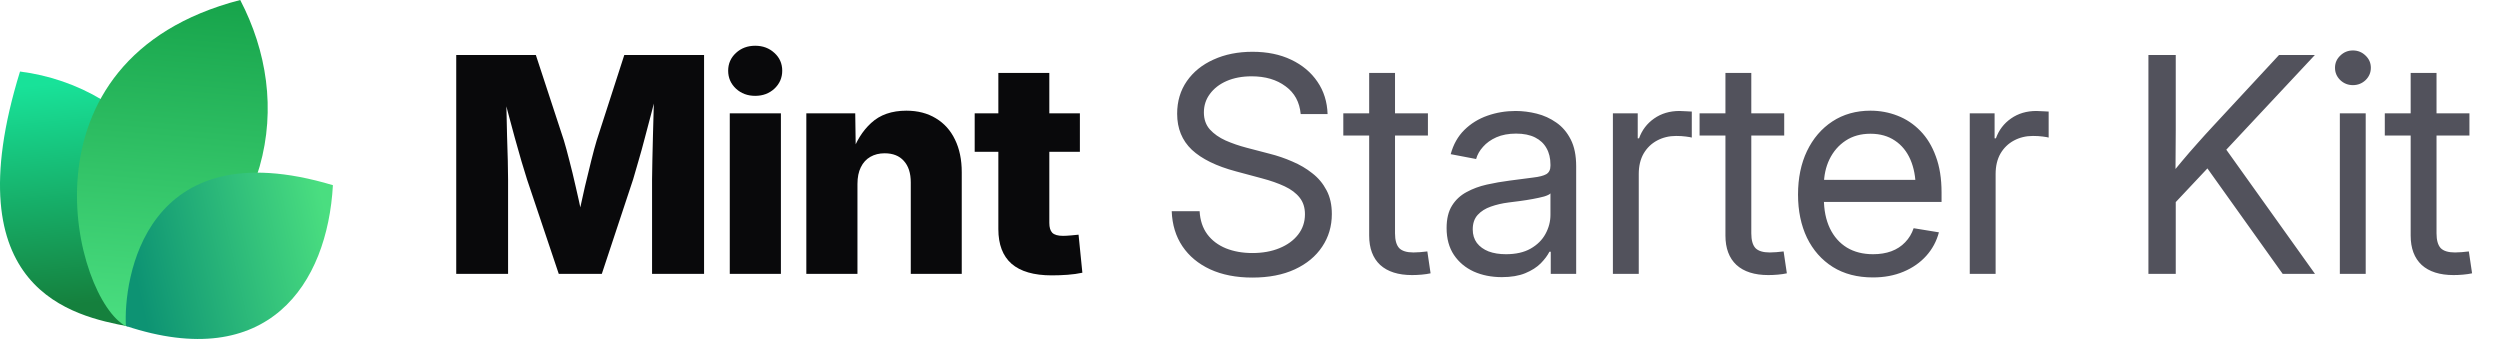
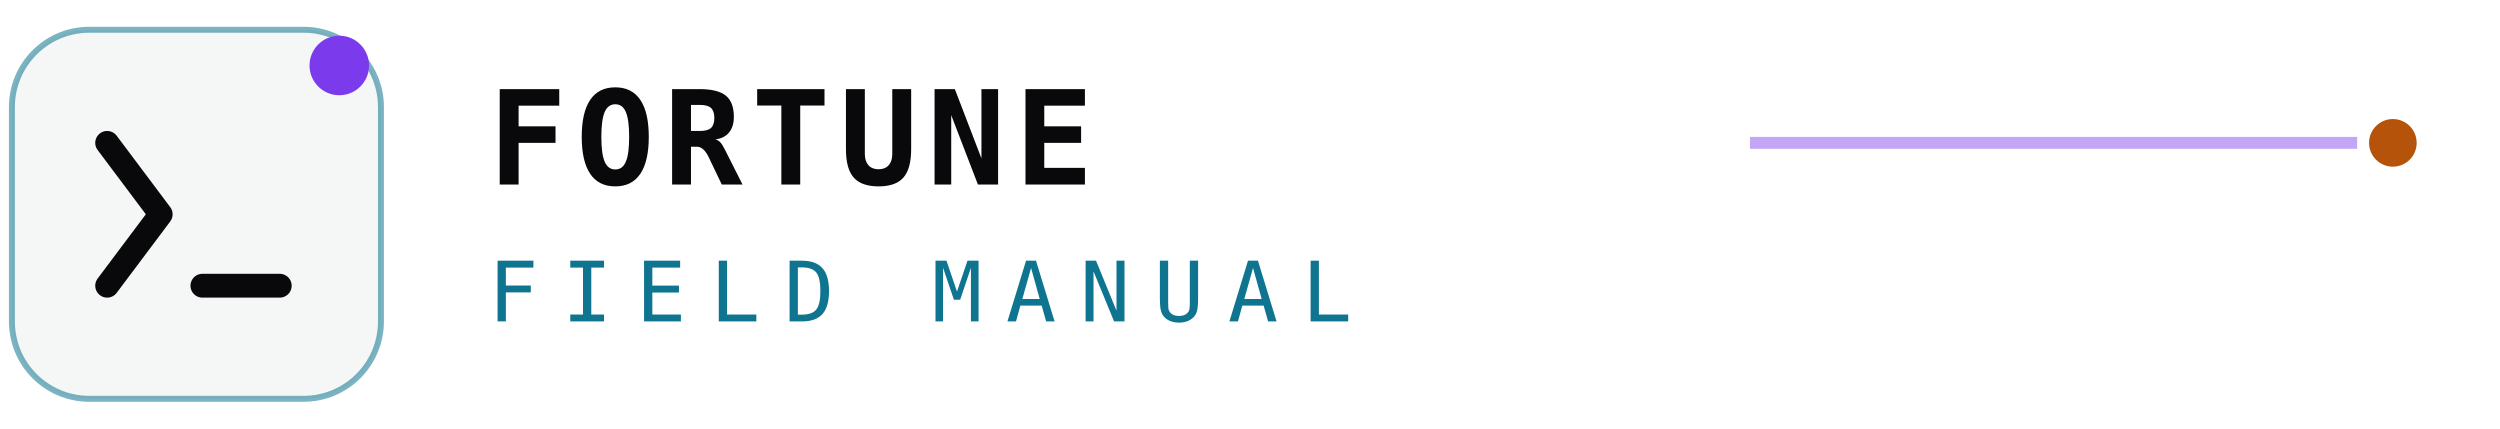
- <svg xmlns="http://www.w3.org/2000/svg" width="177" height="24" viewBox="0 0 177 24" fill="none">
-   <path d="M9.061 23.108C5.268 22.377 -3.391 20.627 1.417 5.064C9.634 6.099 16.973 14.064 9.061 23.108Z" fill="url(#paint0_linear_17557_2020)" />
-   <path d="M8.919 23.094C5.276 21.222 0.784 4.209 17.007 0C20.757 7.193 19.621 16.545 8.919 23.094Z" fill="url(#paint1_linear_17557_2020)" />
-   <path d="M8.914 23.079C8.735 19.882 10.159 9.085 23.57 13.111C23.181 20.123 18.984 26.418 8.914 23.079Z" fill="url(#paint2_linear_17557_2020)" />
-   <path d="M32.301 19.392V3.894H37.938L39.925 9.948C40.036 10.315 40.164 10.787 40.31 11.362C40.462 11.938 40.611 12.552 40.757 13.204C40.91 13.855 41.048 14.483 41.173 15.086C41.305 15.682 41.412 16.192 41.495 16.615H40.695C40.771 16.192 40.871 15.682 40.996 15.086C41.128 14.49 41.267 13.866 41.412 13.214C41.565 12.562 41.714 11.948 41.86 11.373C42.005 10.79 42.133 10.315 42.244 9.948L44.2 3.894H49.848V19.392H46.166V12.704C46.166 12.357 46.173 11.917 46.187 11.383C46.2 10.849 46.214 10.27 46.228 9.646C46.249 9.022 46.266 8.391 46.28 7.753C46.301 7.115 46.311 6.519 46.311 5.964H46.623C46.485 6.561 46.332 7.181 46.166 7.826C45.999 8.471 45.833 9.102 45.666 9.719C45.507 10.336 45.351 10.901 45.198 11.414C45.053 11.928 44.928 12.357 44.824 12.704L42.608 19.392H39.561L37.314 12.704C37.203 12.357 37.072 11.928 36.919 11.414C36.773 10.901 36.614 10.34 36.441 9.729C36.274 9.112 36.104 8.481 35.931 7.836C35.764 7.192 35.608 6.567 35.463 5.964H35.827C35.834 6.512 35.844 7.105 35.858 7.743C35.872 8.374 35.886 9.005 35.9 9.636C35.92 10.26 35.938 10.839 35.952 11.373C35.965 11.907 35.972 12.351 35.972 12.704V19.392H32.301ZM51.668 19.392V8.024H55.288V19.392H51.668ZM53.468 6.786C52.927 6.786 52.473 6.616 52.105 6.276C51.738 5.93 51.554 5.507 51.554 5.007C51.554 4.508 51.738 4.088 52.105 3.749C52.473 3.409 52.927 3.239 53.468 3.239C54.009 3.239 54.463 3.409 54.83 3.749C55.198 4.082 55.382 4.501 55.382 5.007C55.382 5.507 55.198 5.93 54.83 6.276C54.463 6.616 54.009 6.786 53.468 6.786ZM60.708 13.027V19.392H57.088V8.024H60.551L60.593 10.967H60.281C60.593 10.024 61.061 9.268 61.685 8.7C62.309 8.124 63.138 7.836 64.171 7.836C64.975 7.836 65.672 8.017 66.262 8.377C66.851 8.731 67.302 9.234 67.614 9.885C67.933 10.537 68.092 11.307 68.092 12.194V19.392H64.483V12.912C64.483 12.26 64.32 11.754 63.994 11.394C63.675 11.033 63.221 10.853 62.632 10.853C62.25 10.853 61.914 10.936 61.623 11.102C61.332 11.269 61.106 11.515 60.947 11.841C60.787 12.16 60.708 12.555 60.708 13.027ZM76.456 8.024V10.749H69.008V8.024H76.456ZM70.683 5.163H74.292V15.783C74.292 16.102 74.361 16.334 74.5 16.48C74.646 16.625 74.899 16.698 75.259 16.698C75.405 16.698 75.596 16.688 75.831 16.667C76.074 16.646 76.251 16.629 76.362 16.615L76.632 19.309C76.313 19.378 75.963 19.427 75.582 19.455C75.207 19.482 74.836 19.496 74.469 19.496C73.2 19.496 72.25 19.222 71.619 18.674C70.995 18.127 70.683 17.308 70.683 16.22V5.163Z" fill="#09090B" />
-   <path d="M88.667 19.652C87.523 19.652 86.528 19.458 85.682 19.07C84.843 18.681 84.188 18.137 83.716 17.437C83.245 16.736 82.992 15.908 82.957 14.951H84.933C84.968 15.596 85.148 16.14 85.474 16.584C85.8 17.021 86.24 17.354 86.795 17.582C87.35 17.804 87.974 17.915 88.667 17.915C89.388 17.915 90.026 17.801 90.581 17.572C91.143 17.343 91.583 17.024 91.902 16.615C92.228 16.199 92.391 15.717 92.391 15.169C92.391 14.698 92.266 14.306 92.017 13.994C91.767 13.675 91.413 13.408 90.956 13.193C90.498 12.978 89.954 12.787 89.323 12.621L87.502 12.132C86.123 11.765 85.082 11.255 84.382 10.603C83.689 9.944 83.342 9.095 83.342 8.055C83.342 7.174 83.571 6.404 84.028 5.746C84.486 5.087 85.117 4.577 85.921 4.217C86.726 3.849 87.645 3.666 88.678 3.666C89.718 3.666 90.63 3.853 91.413 4.227C92.204 4.602 92.824 5.122 93.275 5.787C93.726 6.446 93.965 7.209 93.993 8.076H92.089C92.013 7.23 91.656 6.574 91.018 6.11C90.387 5.638 89.586 5.403 88.615 5.403C87.95 5.403 87.36 5.513 86.847 5.735C86.341 5.957 85.946 6.262 85.661 6.651C85.377 7.032 85.235 7.469 85.235 7.961C85.235 8.447 85.377 8.849 85.661 9.168C85.946 9.48 86.317 9.74 86.774 9.948C87.232 10.149 87.724 10.319 88.251 10.457L89.884 10.884C90.439 11.023 90.977 11.206 91.496 11.435C92.023 11.657 92.495 11.934 92.911 12.267C93.334 12.593 93.67 12.995 93.92 13.474C94.17 13.945 94.294 14.504 94.294 15.149C94.294 16.015 94.066 16.788 93.608 17.468C93.157 18.148 92.512 18.681 91.673 19.07C90.834 19.458 89.832 19.652 88.667 19.652ZM101.097 8.024V9.594H95.106V8.024H101.097ZM96.937 5.163H98.767V16.521C98.767 17 98.865 17.347 99.059 17.562C99.26 17.77 99.6 17.874 100.078 17.874C100.21 17.874 100.366 17.867 100.546 17.853C100.733 17.832 100.903 17.815 101.056 17.801L101.285 19.351C101.097 19.392 100.886 19.423 100.65 19.444C100.414 19.465 100.189 19.475 99.974 19.475C98.996 19.475 98.244 19.236 97.717 18.758C97.197 18.272 96.937 17.579 96.937 16.677V5.163ZM106.33 19.621C105.595 19.621 104.932 19.489 104.343 19.226C103.754 18.955 103.285 18.564 102.939 18.05C102.592 17.53 102.419 16.896 102.419 16.147C102.419 15.495 102.547 14.965 102.804 14.556C103.06 14.146 103.403 13.828 103.833 13.599C104.263 13.363 104.742 13.186 105.269 13.068C105.796 12.95 106.333 12.857 106.881 12.787C107.574 12.69 108.132 12.617 108.555 12.569C108.978 12.52 109.287 12.441 109.481 12.33C109.675 12.212 109.772 12.014 109.772 11.737V11.654C109.772 11.203 109.679 10.815 109.492 10.489C109.311 10.163 109.041 9.91 108.68 9.729C108.32 9.549 107.872 9.459 107.338 9.459C106.805 9.459 106.34 9.546 105.945 9.719C105.556 9.892 105.241 10.118 104.998 10.395C104.755 10.665 104.593 10.953 104.509 11.258L102.71 10.915C102.897 10.222 103.22 9.65 103.677 9.199C104.135 8.748 104.679 8.412 105.31 8.19C105.941 7.968 106.607 7.857 107.307 7.857C107.8 7.857 108.295 7.92 108.795 8.044C109.301 8.169 109.765 8.381 110.188 8.679C110.611 8.97 110.951 9.369 111.208 9.875C111.464 10.374 111.593 11.005 111.593 11.768V19.392H109.793V17.822H109.7C109.568 18.085 109.363 18.359 109.086 18.643C108.809 18.921 108.444 19.153 107.994 19.34C107.543 19.527 106.988 19.621 106.33 19.621ZM106.621 17.998C107.321 17.998 107.904 17.867 108.368 17.603C108.84 17.333 109.19 16.986 109.419 16.563C109.654 16.133 109.772 15.682 109.772 15.211V13.692C109.703 13.769 109.554 13.841 109.325 13.911C109.096 13.973 108.829 14.032 108.524 14.088C108.226 14.143 107.921 14.192 107.609 14.233C107.304 14.275 107.033 14.309 106.798 14.337C106.354 14.393 105.938 14.49 105.549 14.628C105.168 14.76 104.86 14.954 104.624 15.211C104.388 15.467 104.27 15.811 104.27 16.241C104.27 16.615 104.367 16.934 104.561 17.198C104.762 17.461 105.04 17.662 105.393 17.801C105.747 17.933 106.156 17.998 106.621 17.998ZM114.193 19.392V8.024H115.951V9.792H116.045C116.253 9.209 116.61 8.741 117.116 8.388C117.622 8.034 118.219 7.857 118.905 7.857C119.058 7.857 119.217 7.864 119.384 7.878C119.55 7.885 119.682 7.892 119.779 7.899V9.74C119.716 9.719 119.578 9.695 119.363 9.667C119.155 9.639 118.922 9.625 118.666 9.625C118.174 9.625 117.726 9.733 117.324 9.948C116.922 10.163 116.603 10.471 116.367 10.874C116.138 11.276 116.024 11.758 116.024 12.319V19.392H114.193ZM126.322 8.024V9.594H120.33V8.024H126.322ZM122.161 5.163H123.992V16.521C123.992 17 124.089 17.347 124.283 17.562C124.484 17.77 124.824 17.874 125.302 17.874C125.434 17.874 125.59 17.867 125.77 17.853C125.958 17.832 126.127 17.815 126.28 17.801L126.509 19.351C126.322 19.392 126.11 19.423 125.874 19.444C125.639 19.465 125.413 19.475 125.198 19.475C124.221 19.475 123.468 19.236 122.941 18.758C122.421 18.272 122.161 17.579 122.161 16.677V5.163ZM132.604 19.642C131.502 19.642 130.555 19.396 129.765 18.903C128.974 18.404 128.364 17.714 127.934 16.834C127.511 15.946 127.3 14.927 127.3 13.775C127.3 12.611 127.511 11.584 127.934 10.697C128.364 9.802 128.964 9.102 129.734 8.596C130.51 8.089 131.408 7.836 132.428 7.836C133.1 7.836 133.738 7.954 134.341 8.19C134.952 8.426 135.489 8.783 135.954 9.261C136.425 9.74 136.793 10.343 137.056 11.071C137.327 11.792 137.462 12.645 137.462 13.63V14.296H128.433V12.735H136.463L135.631 13.297C135.631 12.541 135.506 11.876 135.257 11.3C135.007 10.725 134.643 10.277 134.165 9.958C133.686 9.632 133.107 9.469 132.428 9.469C131.748 9.469 131.162 9.632 130.67 9.958C130.177 10.284 129.796 10.725 129.526 11.279C129.262 11.827 129.13 12.441 129.13 13.12V14.046C129.13 14.864 129.273 15.572 129.557 16.168C129.841 16.757 130.243 17.211 130.763 17.53C131.283 17.842 131.901 17.998 132.615 17.998C133.093 17.998 133.523 17.929 133.905 17.79C134.293 17.645 134.619 17.433 134.882 17.156C135.153 16.879 135.354 16.546 135.486 16.157L137.275 16.449C137.108 17.08 136.81 17.634 136.38 18.113C135.95 18.591 135.413 18.966 134.768 19.236C134.123 19.507 133.402 19.642 132.604 19.642ZM139.459 19.392V8.024H141.217V9.792H141.311C141.519 9.209 141.876 8.741 142.382 8.388C142.888 8.034 143.485 7.857 144.171 7.857C144.324 7.857 144.483 7.864 144.649 7.878C144.816 7.885 144.948 7.892 145.045 7.899V9.74C144.982 9.719 144.844 9.695 144.629 9.667C144.421 9.639 144.188 9.625 143.932 9.625C143.439 9.625 142.992 9.733 142.59 9.948C142.188 10.163 141.869 10.471 141.633 10.874C141.404 11.276 141.29 11.758 141.29 12.319V19.392H139.459ZM153.429 14.961V12.715C153.783 12.257 154.136 11.82 154.49 11.404C154.844 10.981 155.204 10.565 155.572 10.156C155.939 9.74 156.314 9.327 156.695 8.918L161.355 3.894H163.893L157.277 10.967H157.184L153.429 14.961ZM152.108 19.392V3.894H154.043V9.241L154.022 12.559L154.043 13.505V19.392H152.108ZM161.615 19.392L155.967 11.477L157.173 9.969L163.903 19.392H161.615ZM165.661 19.392V8.024H167.492V19.392H165.661ZM166.587 6.027C166.24 6.027 165.942 5.909 165.692 5.673C165.443 5.43 165.318 5.139 165.318 4.799C165.318 4.459 165.443 4.172 165.692 3.936C165.942 3.693 166.24 3.572 166.587 3.572C166.934 3.572 167.232 3.693 167.482 3.936C167.731 4.172 167.856 4.459 167.856 4.799C167.856 5.139 167.731 5.43 167.482 5.673C167.232 5.909 166.934 6.027 166.587 6.027ZM174.836 8.024V9.594H168.844V8.024H174.836ZM170.675 5.163H172.506V16.521C172.506 17 172.603 17.347 172.797 17.562C172.998 17.77 173.338 17.874 173.816 17.874C173.948 17.874 174.104 17.867 174.284 17.853C174.472 17.832 174.641 17.815 174.794 17.801L175.023 19.351C174.836 19.392 174.624 19.423 174.388 19.444C174.153 19.465 173.927 19.475 173.712 19.475C172.735 19.475 171.982 19.236 171.455 18.758C170.935 18.272 170.675 17.579 170.675 16.677V5.163Z" fill="#52525C" />
-   <defs>
-     <linearGradient id="paint0_linear_17557_2020" x1="3.776" y1="5.916" x2="5.232" y2="21.559" gradientUnits="userSpaceOnUse">
-       <stop stop-color="#18E299" />
-       <stop offset="1" stop-color="#15803D" />
-     </linearGradient>
-     <linearGradient id="paint1_linear_17557_2020" x1="12.171" y1="-0.718" x2="10.19" y2="22.983" gradientUnits="userSpaceOnUse">
-       <stop stop-color="#16A34A" />
-       <stop offset="1" stop-color="#4ADE80" />
-     </linearGradient>
-     <linearGradient id="paint2_linear_17557_2020" x1="23.133" y1="15.353" x2="9.338" y2="18.52" gradientUnits="userSpaceOnUse">
-       <stop stop-color="#4ADE80" />
-       <stop offset="1" stop-color="#0D9373" />
-     </linearGradient>
-   </defs>
+ <svg xmlns="http://www.w3.org/2000/svg" viewBox="0 0 420 72" role="img" aria-label="Fortune Field Manual">
+   <rect x="2" y="5" width="62" height="62" rx="13" fill="#f4f7f6" stroke="#0e7490" stroke-opacity=".55" />
+   <path d="m18 24 9 12-9 12M34 48h13" fill="none" stroke="#09080b" stroke-width="4" stroke-linecap="round" stroke-linejoin="round" />
+   <circle cx="57" cy="11" r="5" fill="#7c3aed" />
+   <text x="82" y="31" fill="#09080b" font-family="IBM Plex Mono,monospace" font-size="22" font-weight="600" letter-spacing="1.5">FORTUNE</text>
+   <text x="82" y="54" fill="#0e7490" font-family="IBM Plex Mono,monospace" font-size="14" font-weight="500" letter-spacing="4">FIELD MANUAL</text>
+   <path d="M294 24h102" stroke="#7c3aed" stroke-width="2" opacity=".45" />
+   <circle cx="402" cy="24" r="4" fill="#b45309" />
</svg>
